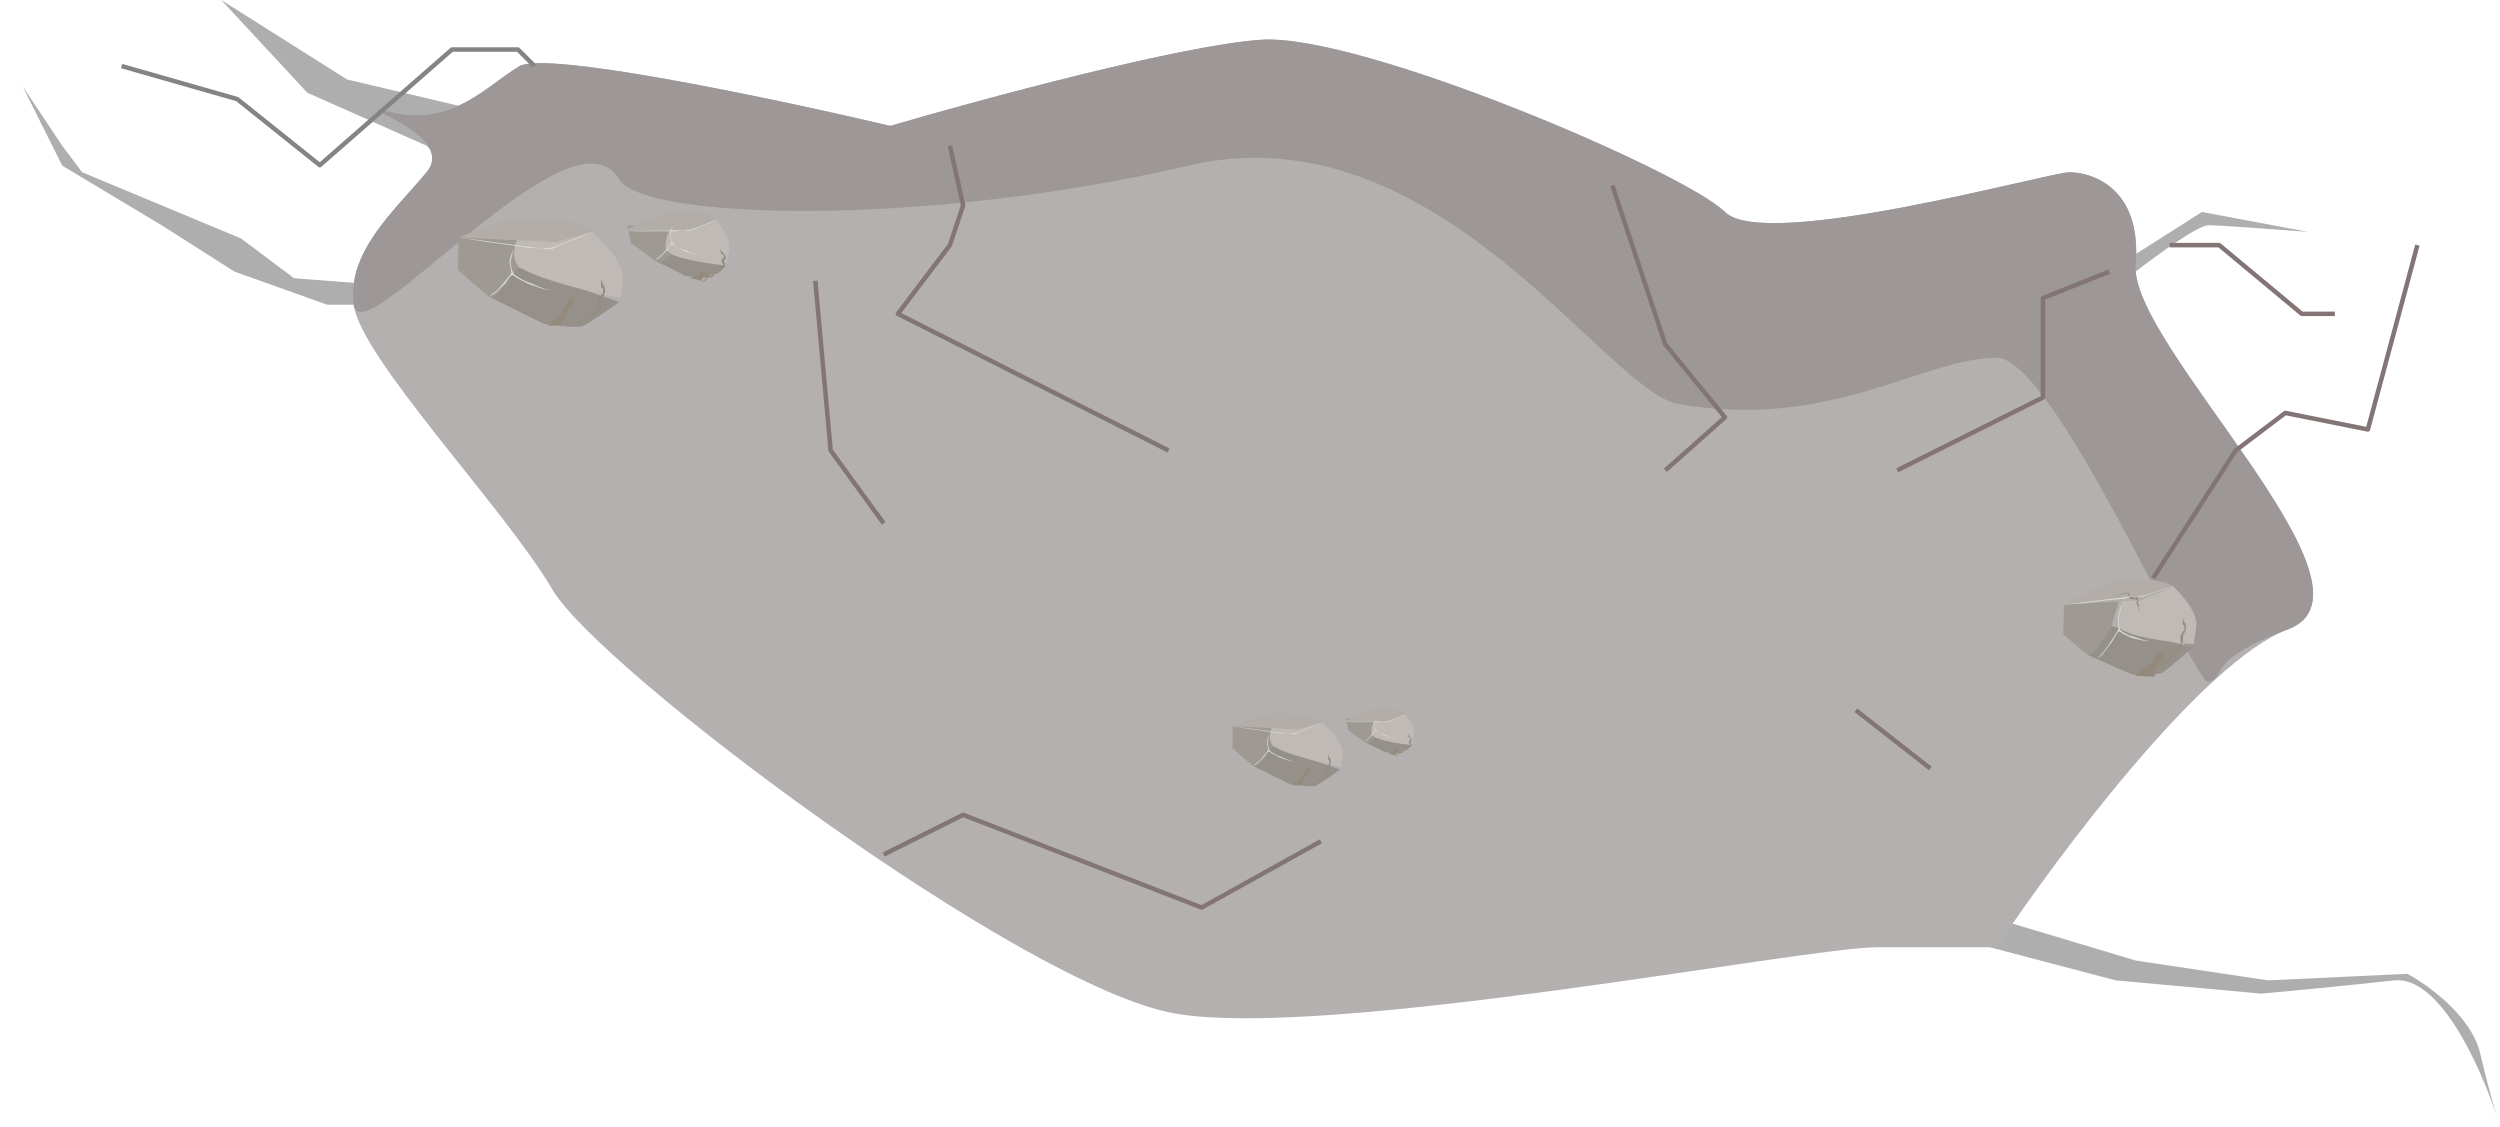
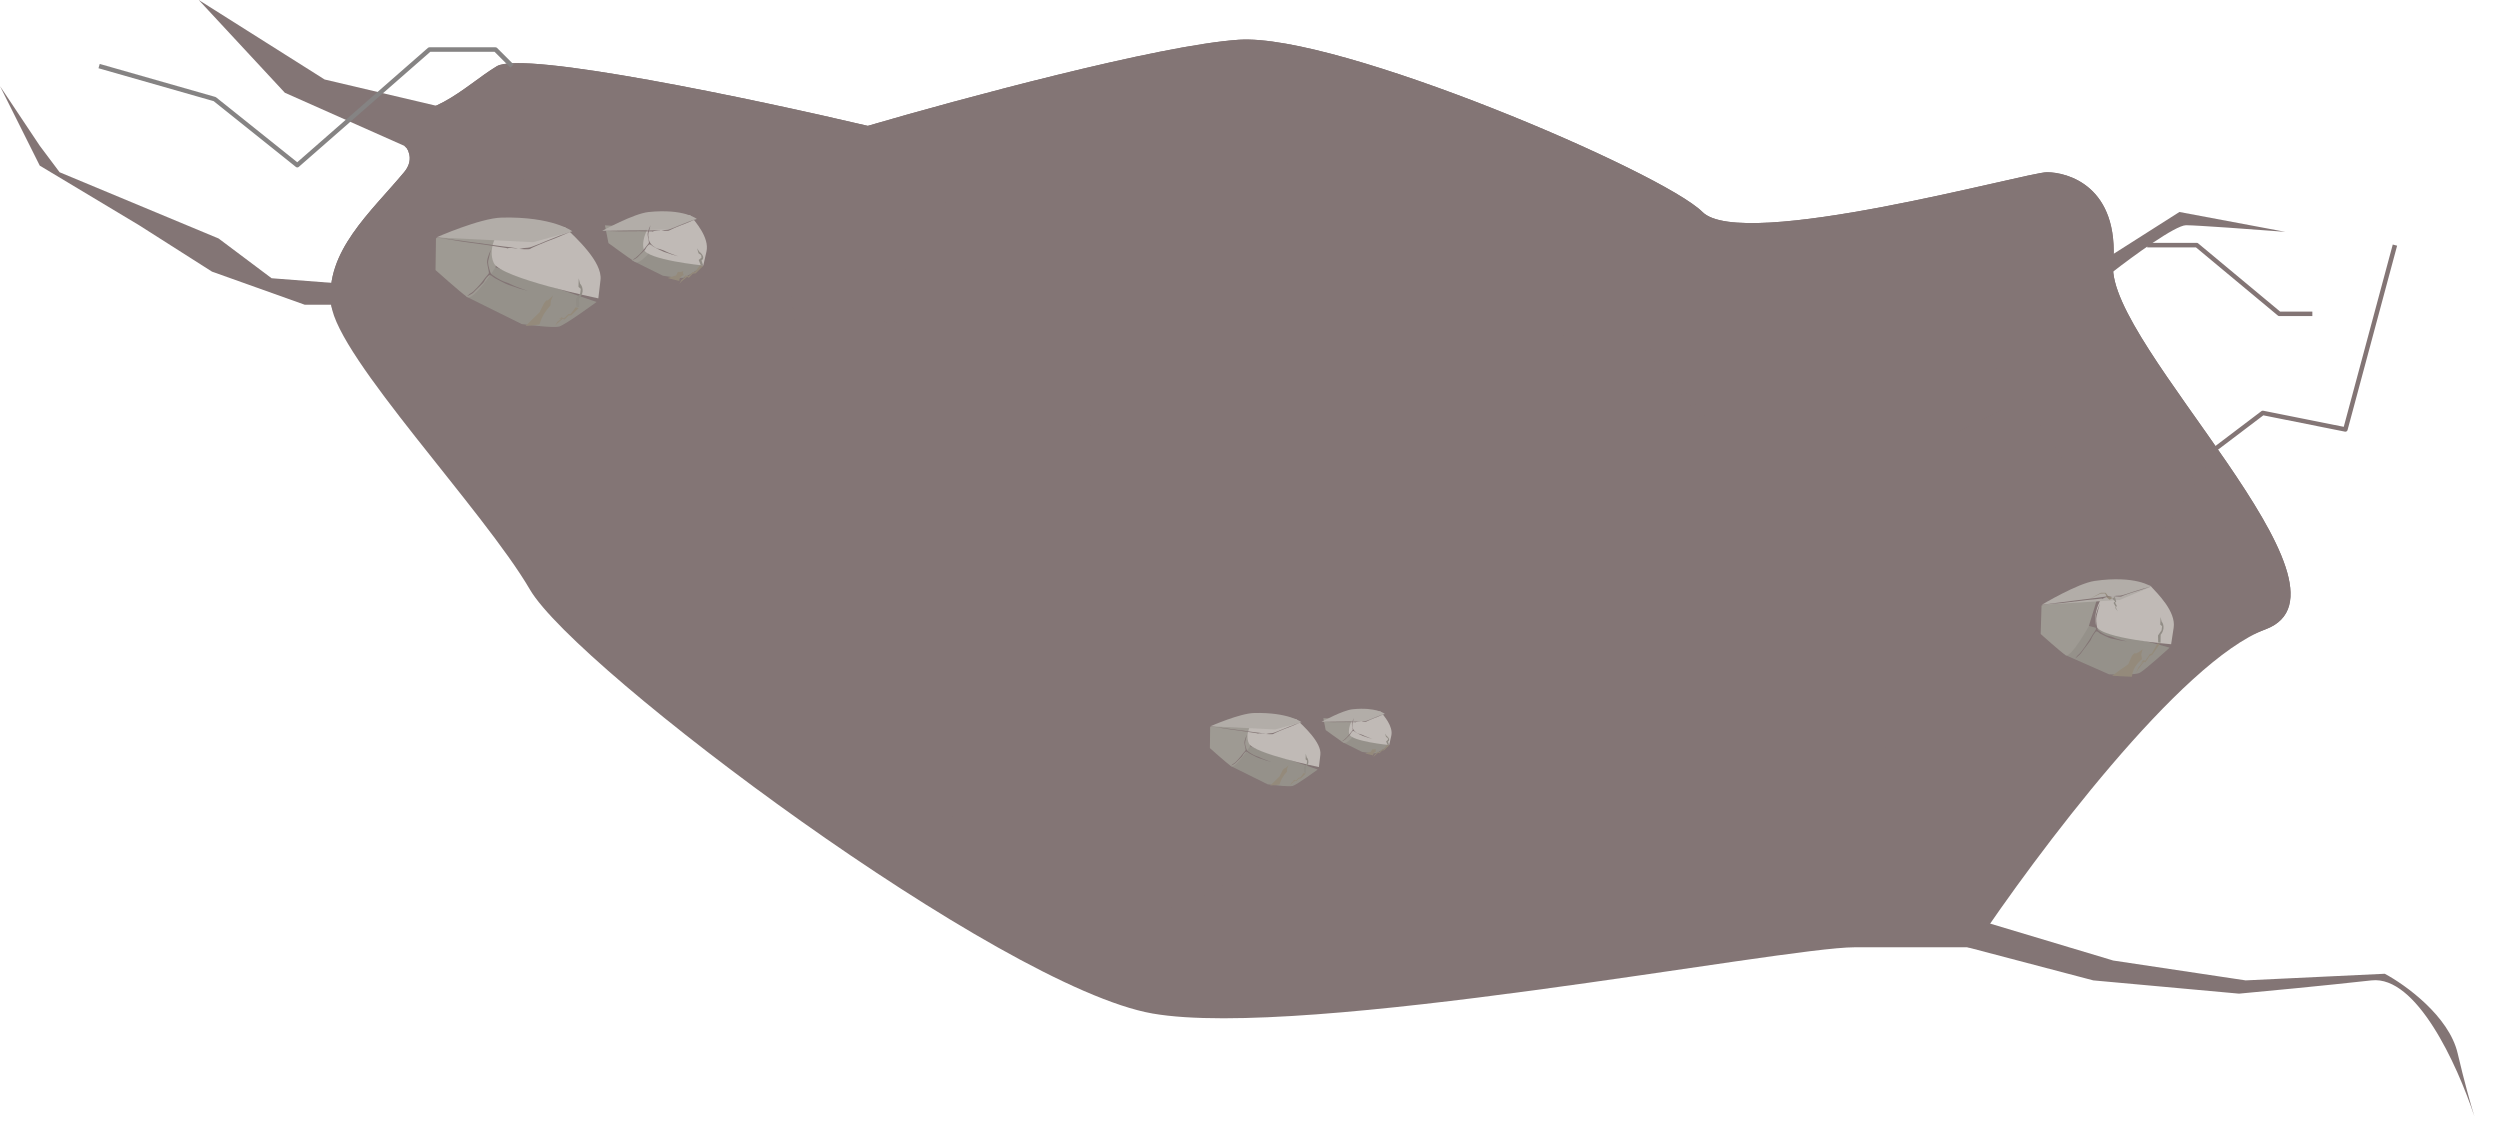
<svg xmlns="http://www.w3.org/2000/svg" width="111" height="50" viewBox="0 0 111 50" fill="none">
  <g style="mix-blend-mode:multiply" opacity="0.7">
-     <path d="M13.057 12.354L16.881 12.648L16.587 13.53H14.528L10.41 12.06L7.175 10.001L2.763 7.354L0.999 3.824L2.763 6.471L3.646 7.648L10.704 10.589L13.057 12.354Z" fill="#8C8C8D" />
-     <path d="M13.646 4.118L18.94 6.471L19.528 7.059L20.411 4.706L15.411 3.529L9.822 0L13.646 4.118Z" fill="#8C8C8D" />
-     <path d="M98.059 10C97.588 10 95.706 11.372 94.823 12.059L94.529 11.47L97.765 9.412L102.471 10.294C101.196 10.196 98.529 10 98.059 10Z" fill="#8C8C8D" />
-     <path d="M111 50C110.958 49.861 110.911 49.715 110.86 49.561C110.683 48.982 110.406 48.001 110.118 46.765C109.733 45.118 107.8 43.726 106.882 43.236L100.706 43.529L94.823 42.647L88.941 40.883L88.353 42.059L93.941 43.529L100.412 44.118C101.49 44.02 104.176 43.765 106.294 43.529C108.282 43.309 110.079 47.216 110.86 49.561C110.919 49.754 110.967 49.902 111 50Z" fill="#8C8C8D" />
-     <path d="M101.588 27.942C97.823 29.353 91.392 37.942 88.647 42.059H83.352C80.117 42.059 58.94 46.177 52.175 45.001C45.411 43.824 26.587 29.706 24.528 26.177C22.469 22.648 15.999 15.883 15.704 13.53C15.41 11.177 17.469 9.412 18.94 7.647C20.41 5.883 14.822 4.412 17.469 5C20.116 5.589 21.587 3.824 23.058 2.941C24.234 2.236 34.528 4.412 39.528 5.589C43.548 4.412 52.47 2 55.999 1.765C60.411 1.471 74.823 7.647 76.588 9.412C78.352 11.177 91 7.647 91.882 7.647C92.764 7.647 95.117 8.235 94.823 11.765C94.529 15.294 106.294 26.177 101.588 27.942Z" fill="#948F8F" />
-     <path d="M101.588 27.942C97.823 29.353 98.941 30.001 98.058 30.295C97.372 30.295 91.235 15.883 88.647 15.883C85.411 15.883 81.293 19.118 74.529 17.942C71.263 17.374 63.798 4.782 52.764 7.353C40.944 10.108 28.534 9.767 27.469 7.942C25.41 4.412 15.998 15.883 15.704 13.53C15.41 11.177 17.469 9.412 18.94 7.647C20.41 5.883 14.822 4.412 17.469 5C20.116 5.589 21.587 3.824 23.058 2.941C24.234 2.236 34.528 4.412 39.528 5.589C43.548 4.412 52.47 2 55.999 1.765C60.411 1.471 74.823 7.647 76.588 9.412C78.352 11.177 91 7.647 91.882 7.647C92.764 7.647 95.117 8.235 94.823 11.765C94.529 15.294 106.294 26.177 101.588 27.942Z" fill="#746B6B" />
-     <path d="M92.68 29.076L94.644 29.94L94.665 29.941C94.755 29.944 95.103 29.954 95.424 29.945C95.663 29.939 95.885 29.922 95.976 29.885C96.205 29.788 97.33 28.755 97.33 28.755L93.523 27.733L92.68 29.076Z" fill="#686359" />
-     <path d="M93.741 27.805C93.741 27.805 92.938 29.24 92.711 29.089C92.483 28.937 91.604 28.15 91.604 28.15L91.642 26.881L94.228 26.206L93.741 27.805Z" fill="#756F65" />
-     <path d="M96.482 26.015C96.779 26.339 97.623 27.148 97.508 27.875L97.397 28.603C97.397 28.603 94.268 28.354 94.074 27.799C93.881 27.244 94.322 26.428 94.492 26.314C94.649 26.209 95.917 25.826 96.339 26.011C96.367 26.023 96.46 25.992 96.482 26.015Z" fill="#A59D97" />
-     <path d="M96.519 26.047C96.519 26.047 95.826 25.534 94.006 25.792C93.242 25.9 91.657 26.85 91.657 26.85L95.106 26.641L96.519 26.047Z" fill="#918A83" />
-     <path d="M96.927 28.533L96.931 28.184C96.966 28.145 96.995 28.099 97.017 28.049C97.039 27.999 97.053 27.947 97.059 27.895C97.064 27.835 97.058 27.777 97.044 27.726C97.029 27.675 97.005 27.631 96.974 27.598L96.927 27.394L96.914 27.733L96.996 27.802L96.972 27.984L96.814 28.215L96.822 28.532L96.927 28.533Z" fill="#635C52" />
-     <path d="M96.91 28.571L96.559 29.076L96.447 29.125L96.257 29.408L96.194 29.38L95.945 29.702L95.835 29.874L95.942 29.632L96.153 29.37L96.082 29.415L96.007 29.484L96.151 29.311L96.247 29.336L96.453 29.038L96.534 29.018L96.793 28.57L96.91 28.571Z" fill="#675943" />
-     <path d="M95.655 30.047C95.673 29.894 95.721 29.747 95.796 29.613C95.882 29.484 95.985 29.366 96.104 29.263L96.069 29.051L96.137 28.821C96.137 28.821 95.841 29.056 95.812 29.006C95.782 28.955 95.657 29.113 95.657 29.113L95.491 29.492L95.145 29.734L94.778 29.999C94.879 30.008 95.283 30.038 95.655 30.047Z" fill="#675943" />
-     <path d="M94.9 26.501L94.96 26.721L94.906 26.758L94.984 26.894L94.946 26.982L95.03 27.151L94.915 26.991L94.941 26.949L94.84 26.771L94.909 26.699L94.781 26.58L94.9 26.501Z" fill="#635C52" />
-     <path d="M94.796 26.546L94.591 26.456L94.489 26.32L94.28 26.319L93.772 26.597L94.271 26.353L94.468 26.349L94.548 26.534L94.667 26.629L94.796 26.546Z" fill="#675943" />
-     <path d="M94.234 26.8C94.234 26.8 94.038 27.244 94.035 27.447C94.031 27.651 94.083 27.923 94.042 27.975C94 28.027 93.793 28.363 93.758 28.428C93.722 28.494 93.393 28.982 93.302 29.049C93.211 29.116 93.157 29.232 93.099 29.26C93.099 29.26 93.331 29.105 93.412 28.979C93.494 28.852 93.818 28.462 93.841 28.389C93.864 28.316 94.022 28.041 94.082 28.032C94.143 28.024 94.209 28.118 94.26 28.141C94.311 28.164 94.65 28.34 94.757 28.355C94.864 28.369 95.129 28.437 95.129 28.437L95.447 28.479C95.447 28.479 95.007 28.374 94.908 28.331C94.804 28.281 94.694 28.245 94.58 28.225C94.48 28.207 94.179 28.027 94.138 27.959C94.097 27.892 94.073 27.595 94.073 27.595C94.063 27.508 94.07 27.417 94.091 27.329C94.129 27.202 94.234 26.8 94.234 26.8Z" fill="#C9C7C3" />
-     <path d="M96.525 26.033C96.525 26.033 96.239 26.114 96.186 26.126C96.132 26.138 95.748 26.267 95.712 26.273C95.676 26.28 95.191 26.459 95.112 26.447C95.016 26.445 94.922 26.453 94.829 26.47C94.829 26.47 95.166 26.509 95.193 26.483C95.22 26.456 95.669 26.31 95.679 26.306C95.69 26.302 95.972 26.218 96.008 26.206C96.044 26.195 96.525 26.033 96.525 26.033Z" fill="#C9C7C3" />
-     <path d="M94.347 26.605C94.347 26.605 94.38 26.564 94.29 26.579C94.2 26.594 93.668 26.64 93.668 26.64C93.668 26.64 92.63 26.766 92.599 26.769L91.656 26.85L93.054 26.671L94.225 26.527C94.388 26.497 94.552 26.476 94.715 26.465C94.751 26.474 94.79 26.476 94.829 26.47C94.829 26.47 94.417 26.493 94.347 26.605Z" fill="#C9C7C3" />
-     <path d="M21.697 13.167L24.165 14.389L24.192 14.392C24.303 14.407 24.738 14.464 25.137 14.495C25.435 14.519 25.711 14.528 25.824 14.499C26.107 14.42 27.485 13.408 27.485 13.408L22.72 11.773L21.697 13.167Z" fill="#686359" />
-     <path d="M22.991 11.88C22.991 11.88 22.022 13.384 21.735 13.185C21.449 12.986 20.336 11.991 20.336 11.991L20.355 10.575L23.563 10.153L22.991 11.88Z" fill="#756F65" />
-     <path d="M26.096 10.097C26.532 10.526 27.76 11.62 27.66 12.433L27.564 13.248C27.564 13.248 23.233 12.353 22.922 11.678C22.611 11.003 23.154 10.151 23.379 10.054C23.587 9.964 25.304 9.77 25.9 10.065C25.943 10.086 26.066 10.067 26.096 10.097Z" fill="#A59D97" />
-     <path d="M26.414 10.27C26.414 10.27 25.54 9.607 23.277 9.661C22.323 9.681 20.371 10.541 20.371 10.541L24.667 10.753L26.414 10.27Z" fill="#918A83" />
-     <path d="M26.716 13.636L26.714 13.246C26.756 13.206 26.791 13.159 26.818 13.106C26.844 13.053 26.861 12.995 26.867 12.938C26.871 12.871 26.864 12.806 26.844 12.747C26.825 12.688 26.794 12.636 26.754 12.594L26.692 12.359L26.683 12.738L26.787 12.826L26.761 13.026L26.569 13.265L26.587 13.62L26.716 13.636Z" fill="#635C52" />
-     <path d="M26.697 13.674L26.367 13.999L26.244 14.01L26.067 14.194L25.987 14.154L25.748 14.355L25.647 14.467L25.732 14.297L25.937 14.136L25.861 14.154L25.784 14.192L25.925 14.086L26.043 14.132L26.236 13.941L26.327 13.945L26.557 13.643L26.697 13.674Z" fill="#675943" />
-     <path d="M24.952 14.408C24.997 14.252 25.062 14.098 25.145 13.954C25.234 13.81 25.334 13.677 25.442 13.557L25.461 13.35L25.557 13.11C25.557 13.11 25.296 13.384 25.285 13.338C25.274 13.291 25.151 13.466 25.151 13.466L24.952 13.869L24.652 14.158L24.332 14.472C24.402 14.469 24.687 14.446 24.952 14.408Z" fill="#675943" />
-     <path d="M22.795 11.085C22.795 11.085 22.608 11.463 22.626 11.654C22.644 11.845 22.737 12.112 22.693 12.152C22.649 12.191 22.436 12.466 22.4 12.519C22.364 12.573 22.02 12.964 21.918 13.009C21.815 13.055 21.764 13.152 21.697 13.167C21.697 13.167 21.959 13.068 22.043 12.967C22.127 12.865 22.476 12.564 22.496 12.5C22.515 12.436 22.676 12.21 22.748 12.214C22.82 12.219 22.91 12.322 22.975 12.354C23.039 12.386 23.468 12.622 23.599 12.658C23.729 12.694 24.057 12.813 24.057 12.813L24.445 12.918C24.445 12.918 23.902 12.728 23.778 12.667C23.647 12.598 23.51 12.542 23.37 12.498C23.247 12.462 22.864 12.228 22.807 12.157C22.75 12.086 22.688 11.801 22.688 11.801C22.667 11.716 22.665 11.632 22.682 11.553C22.711 11.445 22.795 11.085 22.795 11.085Z" fill="#C9C7C3" />
-     <path d="M26.421 10.256C26.421 10.256 26.019 10.407 25.947 10.425C25.875 10.443 25.331 10.674 25.282 10.685C25.233 10.697 24.544 11.012 24.441 10.998C24.313 11.001 24.184 11.02 24.056 11.054C24.056 11.054 24.501 11.092 24.542 11.048C24.584 11.005 25.216 10.745 25.231 10.74C25.246 10.734 25.642 10.583 25.692 10.562C25.743 10.541 26.421 10.256 26.421 10.256Z" fill="#C9C7C3" />
-     <path d="M23.51 11.039C23.51 11.039 23.541 11.014 23.438 11.004C23.334 10.993 22.714 10.893 22.714 10.893C22.714 10.893 21.51 10.726 21.472 10.72L20.371 10.541L21.991 10.757L23.352 10.943C23.541 10.961 23.73 10.986 23.92 11.02C23.965 11.036 24.011 11.048 24.056 11.053C24.056 11.053 23.574 10.965 23.51 11.039Z" fill="#C9C7C3" />
-     <path d="M29.057 11.561L30.428 12.241L30.442 12.243C30.503 12.253 30.741 12.291 30.959 12.316C31.085 12.336 31.211 12.342 31.333 12.333C31.486 12.3 32.214 11.813 32.214 11.813L29.584 10.872L29.057 11.561Z" fill="#686359" />
-     <path d="M29.968 11.046C29.968 11.046 29.431 11.772 29.193 11.628C28.955 11.484 28.013 10.793 28.013 10.793L27.858 10.004L30.186 10.151L29.968 11.046Z" fill="#756F65" />
-     <path d="M31.649 9.564C31.87 9.844 32.505 10.546 32.365 11.168L32.226 11.789C32.226 11.789 29.698 11.538 29.576 11.06C29.454 10.583 29.864 9.89 30.01 9.794C30.155 9.698 31.198 9.398 31.529 9.562C31.556 9.573 31.632 9.547 31.649 9.564Z" fill="#A59D97" />
-     <path d="M31.938 9.721C31.938 9.721 31.367 9.253 29.795 9.414C29.134 9.482 27.736 10.251 27.736 10.251L30.704 10.188L31.938 9.721Z" fill="#918A83" />
-     <path d="M32.222 11.796L32.143 11.562C32.173 11.546 32.195 11.525 32.208 11.498C32.222 11.472 32.225 11.441 32.219 11.408C32.211 11.368 32.192 11.327 32.163 11.288C32.134 11.248 32.096 11.21 32.051 11.177L31.948 11.024L32.015 11.249L32.128 11.323L32.145 11.439L32.019 11.543L32.105 11.758L32.222 11.796Z" fill="#635C52" />
-     <path d="M32.214 11.813L31.885 12.138L31.761 12.149L31.584 12.333L31.504 12.293L31.265 12.493L31.165 12.606L31.249 12.436L31.455 12.274L31.379 12.292L31.302 12.33L31.443 12.225L31.561 12.27L31.755 12.079L31.846 12.083L32.075 11.782L32.214 11.813Z" fill="#675943" />
-     <path d="M31.162 12.476C31.159 12.416 31.174 12.362 31.207 12.317C31.247 12.275 31.298 12.24 31.36 12.213L31.321 12.122L31.341 12.036C31.341 12.036 31.187 12.094 31.165 12.07C31.144 12.046 31.083 12.094 31.083 12.094L31.017 12.227L30.832 12.283L30.638 12.344C30.698 12.359 30.941 12.424 31.162 12.476Z" fill="#675943" />
-     <path d="M29.88 10C29.88 10 29.74 10.282 29.753 10.425C29.767 10.568 29.833 10.766 29.804 10.799C29.775 10.832 29.613 11.034 29.583 11.077C29.478 11.21 29.357 11.333 29.222 11.443C29.145 11.477 29.107 11.55 29.056 11.561C29.155 11.526 29.243 11.475 29.317 11.412C29.38 11.335 29.64 11.11 29.655 11.062C29.67 11.014 29.79 10.845 29.844 10.848C29.898 10.852 29.966 10.929 30.014 10.953C30.165 11.038 30.321 11.115 30.48 11.184C30.577 11.21 30.824 11.3 30.824 11.3L31.116 11.38C31.116 11.38 30.706 11.239 30.615 11.19C30.516 11.137 30.412 11.094 30.306 11.062C30.238 11.051 30.171 11.029 30.108 10.996C30.045 10.964 29.988 10.922 29.94 10.873C29.893 10.825 29.855 10.77 29.83 10.712C29.805 10.655 29.793 10.596 29.795 10.539C29.779 10.476 29.778 10.413 29.79 10.354C29.822 10.27 29.88 10 29.88 10Z" fill="#C9C7C3" />
-     <path d="M31.944 9.709C31.944 9.709 31.677 9.807 31.628 9.822C31.579 9.837 31.218 9.988 31.184 9.996C31.149 10.004 30.693 10.213 30.624 10.203C30.538 10.206 30.452 10.218 30.367 10.241C30.367 10.241 30.666 10.262 30.696 10.239C30.726 10.216 31.145 10.037 31.155 10.034C31.166 10.03 31.426 9.928 31.463 9.915L31.944 9.709Z" fill="#C9C7C3" />
-     <path d="M29.965 10.298C29.965 10.298 29.991 10.27 29.917 10.274C29.842 10.278 29.401 10.266 29.401 10.266C29.401 10.266 28.541 10.271 28.52 10.272L27.736 10.251L28.894 10.237L29.867 10.231C30.002 10.222 30.137 10.22 30.272 10.226C30.303 10.236 30.335 10.241 30.367 10.241C30.367 10.241 30.021 10.22 29.965 10.298Z" fill="#C9C7C3" />
-     <path d="M55.629 34.004L57.282 34.823L57.3 34.825C57.374 34.835 57.665 34.873 57.933 34.894C58.132 34.91 58.317 34.916 58.392 34.896C58.582 34.844 59.505 34.166 59.505 34.166L56.314 33.071L55.629 34.004Z" fill="#686359" />
-     <path d="M56.495 33.142C56.495 33.142 55.846 34.149 55.654 34.016C55.462 33.882 54.717 33.216 54.717 33.216L54.73 32.268L56.878 31.985L56.495 33.142Z" fill="#756F65" />
-     <path d="M58.575 31.948C58.866 32.235 59.689 32.968 59.622 33.512L59.558 34.058C59.558 34.058 56.658 33.459 56.45 33.007C56.241 32.554 56.605 31.984 56.755 31.919C56.895 31.859 58.045 31.729 58.444 31.927C58.472 31.941 58.554 31.928 58.575 31.948Z" fill="#A59D97" />
-     <path d="M58.787 32.065C58.787 32.065 58.202 31.62 56.687 31.656C56.048 31.67 54.741 32.246 54.741 32.246L57.618 32.388L58.787 32.065Z" fill="#918A83" />
-     <path d="M58.989 34.318L58.988 34.057C59.016 34.031 59.04 33.998 59.057 33.963C59.075 33.928 59.086 33.889 59.09 33.851C59.093 33.806 59.088 33.763 59.075 33.723C59.062 33.684 59.042 33.649 59.015 33.621L58.973 33.463L58.968 33.717L59.037 33.776L59.02 33.91L58.891 34.07L58.903 34.307L58.989 34.318Z" fill="#635C52" />
-     <path d="M58.977 34.344L58.756 34.562L58.674 34.569L58.555 34.692L58.502 34.665L58.342 34.8L58.274 34.875L58.331 34.761L58.468 34.653L58.418 34.665L58.366 34.69L58.46 34.62L58.539 34.65L58.669 34.522L58.729 34.525L58.884 34.323L58.977 34.344Z" fill="#675943" />
-     <path d="M57.809 34.835C57.839 34.73 57.883 34.627 57.938 34.531C57.997 34.435 58.064 34.346 58.137 34.265L58.149 34.126L58.214 33.966C58.214 33.966 58.039 34.149 58.032 34.118C58.024 34.087 57.942 34.205 57.942 34.205L57.808 34.474L57.607 34.668L57.394 34.878C57.44 34.876 57.631 34.861 57.809 34.835Z" fill="#675943" />
-     <path d="M56.364 32.61C56.364 32.61 56.239 32.863 56.251 32.991C56.263 33.119 56.325 33.297 56.296 33.324C56.266 33.351 56.124 33.535 56.1 33.571C56.076 33.606 55.845 33.869 55.777 33.899C55.708 33.929 55.674 33.994 55.629 34.004C55.629 34.004 55.805 33.938 55.861 33.87C55.917 33.802 56.151 33.601 56.164 33.558C56.177 33.515 56.285 33.363 56.333 33.366C56.381 33.369 56.441 33.438 56.485 33.459C56.528 33.481 56.815 33.639 56.902 33.663C56.99 33.687 57.209 33.767 57.209 33.767L57.469 33.838C57.469 33.838 57.105 33.71 57.023 33.669C56.935 33.623 56.843 33.586 56.749 33.556C56.667 33.532 56.41 33.376 56.372 33.328C56.334 33.28 56.293 33.089 56.293 33.089C56.279 33.033 56.277 32.976 56.288 32.923C56.308 32.851 56.364 32.61 56.364 32.61Z" fill="#C9C7C3" />
-     <path d="M58.792 32.055C58.792 32.055 58.523 32.156 58.475 32.168C58.427 32.18 58.062 32.335 58.03 32.343C57.997 32.35 57.536 32.561 57.466 32.552C57.381 32.554 57.294 32.566 57.209 32.589C57.209 32.589 57.507 32.615 57.534 32.586C57.562 32.556 57.986 32.383 57.995 32.379C58.005 32.375 58.271 32.274 58.304 32.26C58.338 32.246 58.792 32.055 58.792 32.055Z" fill="#C9C7C3" />
-     <path d="M56.843 32.58C56.843 32.58 56.864 32.563 56.794 32.556C56.725 32.548 56.31 32.481 56.31 32.481C56.31 32.481 55.504 32.37 55.479 32.366L54.741 32.246L55.826 32.391L56.737 32.515C56.864 32.527 56.99 32.544 57.118 32.566C57.148 32.578 57.178 32.585 57.209 32.589C57.209 32.589 56.886 32.53 56.843 32.58Z" fill="#C9C7C3" />
-     <path d="M60.557 32.928L61.475 33.383L61.485 33.385C61.526 33.391 61.685 33.417 61.831 33.434C61.916 33.447 62 33.451 62.082 33.445C62.184 33.423 62.672 33.097 62.672 33.097L60.91 32.467L60.557 32.928Z" fill="#686359" />
-     <path d="M61.167 32.584C61.167 32.584 60.808 33.07 60.648 32.973C60.489 32.877 59.858 32.414 59.858 32.414L59.755 31.886L61.314 31.985L61.167 32.584Z" fill="#756F65" />
-     <path d="M62.293 31.591C62.441 31.779 62.866 32.249 62.773 32.665L62.679 33.081C62.679 33.081 60.987 32.913 60.905 32.593C60.823 32.273 61.098 31.81 61.195 31.745C61.293 31.681 61.991 31.48 62.213 31.59C62.231 31.597 62.282 31.58 62.293 31.591Z" fill="#A59D97" />
-     <path d="M62.486 31.696C62.486 31.696 62.104 31.383 61.051 31.491C60.609 31.536 59.673 32.051 59.673 32.051L61.66 32.009L62.486 31.696Z" fill="#918A83" />
-     <path d="M62.677 33.086L62.624 32.929C62.644 32.919 62.659 32.904 62.668 32.887C62.676 32.869 62.679 32.848 62.675 32.826C62.669 32.8 62.656 32.772 62.637 32.746C62.618 32.719 62.592 32.694 62.562 32.672L62.493 32.569L62.538 32.72L62.614 32.77L62.626 32.847L62.541 32.917L62.599 33.061L62.677 33.086Z" fill="#635C52" />
-     <path d="M62.672 33.097L62.451 33.315L62.368 33.322L62.25 33.445L62.196 33.418L62.036 33.552L61.969 33.628L62.026 33.514L62.163 33.406L62.112 33.418L62.06 33.443L62.155 33.373L62.234 33.403L62.364 33.275L62.425 33.278L62.579 33.076L62.672 33.097Z" fill="#675943" />
-     <path d="M61.967 33.541C61.965 33.501 61.975 33.464 61.997 33.434C62.024 33.406 62.058 33.383 62.099 33.365L62.073 33.304L62.087 33.246C62.087 33.246 61.983 33.285 61.969 33.269C61.955 33.253 61.914 33.285 61.914 33.285L61.87 33.374L61.746 33.412L61.616 33.453C61.657 33.462 61.819 33.506 61.967 33.541Z" fill="#675943" />
-     <path d="M61.108 31.883C61.108 31.883 61.015 32.072 61.024 32.168C61.033 32.264 61.077 32.396 61.058 32.419C61.038 32.441 60.93 32.576 60.91 32.604C60.84 32.694 60.759 32.776 60.668 32.849C60.617 32.873 60.591 32.921 60.557 32.929C60.623 32.905 60.682 32.871 60.731 32.829C60.774 32.777 60.948 32.626 60.958 32.594C60.968 32.562 61.048 32.449 61.085 32.451C61.121 32.454 61.166 32.505 61.198 32.521C61.299 32.578 61.404 32.63 61.511 32.676C61.576 32.694 61.741 32.754 61.741 32.754L61.936 32.807C61.936 32.807 61.662 32.713 61.601 32.68C61.535 32.645 61.465 32.616 61.394 32.594C61.349 32.587 61.303 32.572 61.261 32.55C61.219 32.529 61.181 32.501 61.149 32.468C61.117 32.435 61.092 32.399 61.075 32.36C61.059 32.322 61.051 32.282 61.052 32.244C61.041 32.202 61.04 32.16 61.048 32.12C61.07 32.064 61.108 31.883 61.108 31.883Z" fill="#C9C7C3" />
-     <path d="M62.49 31.688C62.49 31.688 62.312 31.753 62.279 31.763C62.246 31.773 62.005 31.875 61.981 31.88C61.958 31.886 61.653 32.026 61.606 32.019C61.549 32.021 61.492 32.029 61.435 32.044C61.435 32.044 61.635 32.058 61.655 32.043C61.675 32.027 61.955 31.908 61.962 31.905C61.969 31.903 62.144 31.835 62.168 31.826L62.49 31.688Z" fill="#C9C7C3" />
-     <path d="M61.166 32.083C61.166 32.083 61.183 32.064 61.133 32.067C61.083 32.069 60.788 32.061 60.788 32.061C60.788 32.061 60.212 32.065 60.197 32.065L59.673 32.051L60.448 32.042L61.1 32.038C61.19 32.032 61.281 32.031 61.371 32.035C61.392 32.041 61.413 32.044 61.435 32.044C61.435 32.044 61.203 32.031 61.166 32.083Z" fill="#C9C7C3" />
-     <path d="M85.706 34.119L82.4 31.534M58.646 37.354L53.352 40.295L42.764 36.178L39.234 37.942M51.882 20.001L39.866 13.934L42.175 10.883L42.764 9.118L42.175 6.471M36.199 12.467L36.881 20.001L39.234 23.236M73.941 20.883L76.588 18.53L73.941 15.295L71.588 8.236M84.235 20.883L90.706 17.648V13.236L93.647 12.059M96.333 10.883H98.533L102.2 13.934H103.667M95.6 25.667L99.266 20.001L101.467 18.334L105.133 19.067L107.333 10.883" stroke="#4E3A3A" stroke-width="0.2" stroke-linejoin="round" />
-     <path d="M23.732 2.933L22.999 2.2H20.066L14.199 7.333L10.532 4.4L5.399 2.933" stroke="#514E4E" stroke-width="0.2" stroke-linejoin="round" />
+     <path d="M12.059 12.354L15.883 12.648L15.588 13.53H13.53L9.412 12.06L6.177 10.001L1.765 7.354L9.53674e-07 3.824L1.765 6.471L2.647 7.648L9.706 10.589L12.059 12.354Z" fill="#4E3A3A" />
+     <path d="M12.647 4.118L17.942 6.471L18.53 7.059L19.412 4.706L14.412 3.529L8.824 0L12.647 4.118Z" fill="#4E3A3A" />
+     <path d="M97.06 10C96.59 10 94.707 11.372 93.825 12.059L93.531 11.47L96.766 9.412L101.472 10.294C100.198 10.196 97.531 10 97.06 10Z" fill="#4E3A3A" />
+     <path d="M110.001 50C109.959 49.861 109.913 49.714 109.861 49.561C109.685 48.982 109.408 48 109.119 46.765C108.734 45.118 106.802 43.725 105.884 43.235L99.707 43.529L93.825 42.647L87.942 40.882L87.354 42.059L92.942 43.529L99.413 44.118C100.492 44.02 103.178 43.764 105.296 43.529C107.283 43.308 109.081 47.215 109.861 49.561C109.92 49.754 109.968 49.902 110.001 50Z" fill="#4E3A3A" />
+     <path d="M100.589 27.941C96.825 29.353 90.393 37.941 87.648 42.059H82.354C79.118 42.059 57.942 46.177 51.177 45.001C44.412 43.824 25.588 29.706 23.529 26.177C21.471 22.647 15 15.883 14.706 13.53C14.412 11.177 16.471 9.412 17.941 7.647C19.412 5.882 13.823 4.412 16.471 5C19.118 5.588 20.588 3.824 22.059 2.941C23.235 2.235 33.53 4.412 38.53 5.588C42.549 4.412 51.471 2 55.001 1.765C59.412 1.47 73.824 7.647 75.589 9.412C77.354 11.176 90.001 7.647 90.883 7.647C91.766 7.647 94.119 8.235 93.825 11.765C93.531 15.294 105.295 26.177 100.589 27.941Z" fill="#4E3A3A" />
+     <path d="M100.589 27.941C96.825 29.353 97.942 30 97.06 30.294C96.374 30.294 90.236 15.883 87.648 15.883C84.413 15.883 80.295 19.118 73.53 17.941C70.264 17.373 62.799 4.782 51.765 7.353C39.946 10.107 27.535 9.767 26.471 7.941C24.412 4.412 15 15.883 14.706 13.53C14.412 11.177 16.471 9.412 17.941 7.647C19.412 5.882 13.823 4.412 16.471 5C19.118 5.588 20.588 3.824 22.059 2.941C23.235 2.235 33.53 4.412 38.53 5.588C42.549 4.412 51.471 2 55.001 1.765C59.412 1.47 73.824 7.647 75.589 9.412C77.354 11.176 90.001 7.647 90.883 7.647C91.766 7.647 94.119 8.235 93.825 11.765C93.531 15.294 105.295 26.177 100.589 27.941Z" fill="#4E3A3A" />
+     <path d="M91.681 29.076L93.645 29.941L93.667 29.941C93.756 29.944 94.105 29.954 94.425 29.945C94.665 29.94 94.886 29.922 94.978 29.885C95.206 29.788 96.331 28.755 96.331 28.755L92.525 27.733L91.681 29.076Z" fill="#686359" />
+     <path d="M92.742 27.805C92.742 27.805 91.94 29.24 91.712 29.089C91.484 28.938 90.606 28.15 90.606 28.15L90.644 26.881L93.23 26.206L92.742 27.805Z" fill="#756F65" />
+     <path d="M95.483 26.015C95.78 26.339 96.625 27.148 96.51 27.875L96.398 28.604C96.398 28.604 93.269 28.355 93.076 27.799C92.882 27.244 93.324 26.428 93.493 26.315C93.651 26.209 94.919 25.827 95.341 26.012C95.368 26.024 95.462 25.992 95.483 26.015Z" fill="#A59D97" />
+     <path d="M95.52 26.047C95.52 26.047 94.827 25.534 93.007 25.792C92.244 25.9 90.658 26.85 90.658 26.85L94.107 26.641L95.52 26.047Z" fill="#918A83" />
+     <path d="M95.928 28.534L95.933 28.185C95.967 28.146 95.996 28.099 96.018 28.05C96.04 28 96.054 27.947 96.06 27.895C96.065 27.835 96.06 27.778 96.045 27.727C96.031 27.675 96.007 27.632 95.975 27.598L95.929 27.394L95.916 27.733L95.998 27.802L95.974 27.984L95.816 28.215L95.824 28.532L95.928 28.534Z" fill="#635C52" />
+     <path d="M95.911 28.571L95.56 29.076L95.448 29.125L95.258 29.408L95.195 29.38L94.946 29.702L94.837 29.874L94.943 29.633L95.154 29.371L95.083 29.415L95.008 29.484L95.152 29.311L95.248 29.337L95.455 29.038L95.535 29.018L95.794 28.57L95.911 28.571Z" fill="#675943" />
+     <path d="M94.656 30.047C94.674 29.894 94.722 29.747 94.797 29.614C94.883 29.484 94.987 29.366 95.106 29.263L95.071 29.051L95.138 28.822C95.138 28.822 94.843 29.056 94.813 29.006C94.784 28.955 94.659 29.114 94.659 29.114L94.492 29.492L94.146 29.734L93.779 30C93.88 30.008 94.285 30.038 94.656 30.047Z" fill="#675943" />
+     <path d="M93.901 26.501L93.961 26.721L93.908 26.758L93.986 26.895L93.947 26.982L94.032 27.151L93.917 26.991L93.942 26.949L93.841 26.771L93.911 26.699L93.782 26.58L93.901 26.501Z" fill="#635C52" />
+     <path d="M93.797 26.546L93.592 26.456L93.49 26.32L93.281 26.319L92.773 26.597L93.272 26.353L93.469 26.349L93.55 26.534L93.668 26.629L93.797 26.546Z" fill="#675943" />
+     <path d="M93.235 26.8C93.235 26.8 93.04 27.244 93.036 27.448C93.032 27.651 93.085 27.923 93.043 27.976C93.002 28.028 92.795 28.363 92.759 28.429C92.723 28.494 92.394 28.982 92.303 29.049C92.213 29.116 92.159 29.233 92.101 29.261C92.101 29.261 92.333 29.106 92.414 28.979C92.495 28.852 92.82 28.462 92.842 28.39C92.865 28.317 93.024 28.041 93.084 28.033C93.144 28.024 93.21 28.119 93.262 28.141C93.313 28.164 93.652 28.341 93.759 28.355C93.866 28.369 94.131 28.437 94.131 28.437L94.449 28.479C94.449 28.479 94.008 28.374 93.909 28.331C93.805 28.281 93.695 28.245 93.581 28.225C93.481 28.208 93.18 28.027 93.139 27.96C93.098 27.893 93.074 27.596 93.074 27.596C93.065 27.508 93.071 27.418 93.093 27.329C93.13 27.203 93.235 26.8 93.235 26.8Z" fill="#4E3A3A" />
+     <path d="M95.526 26.033C95.526 26.033 95.241 26.114 95.187 26.126C95.134 26.138 94.749 26.267 94.714 26.273C94.678 26.28 94.192 26.459 94.114 26.447C94.018 26.445 93.923 26.453 93.831 26.47C93.831 26.47 94.167 26.509 94.194 26.483C94.221 26.456 94.67 26.31 94.681 26.306C94.692 26.302 94.974 26.218 95.009 26.206C95.045 26.195 95.526 26.033 95.526 26.033Z" fill="#4E3A3A" />
+     <path d="M93.349 26.605C93.349 26.605 93.381 26.564 93.291 26.579C93.201 26.594 92.67 26.64 92.67 26.64C92.67 26.64 91.632 26.766 91.6 26.769L90.658 26.85L92.055 26.671L93.226 26.527C93.39 26.497 93.553 26.476 93.716 26.465C93.753 26.474 93.791 26.476 93.831 26.47C93.831 26.47 93.419 26.493 93.349 26.605Z" fill="#4E3A3A" />
+     <path d="M20.698 13.167L23.166 14.389L23.194 14.392C23.304 14.407 23.739 14.464 24.139 14.495C24.437 14.519 24.712 14.528 24.825 14.499C25.108 14.42 26.487 13.408 26.487 13.408L21.722 11.773L20.698 13.167Z" fill="#686359" />
+     <path d="M21.992 11.88C21.992 11.88 21.024 13.384 20.737 13.185C20.45 12.985 19.337 11.991 19.337 11.991L19.357 10.575L22.564 10.152L21.992 11.88Z" fill="#756F65" />
+     <path d="M25.097 10.097C25.533 10.526 26.762 11.62 26.662 12.433L26.566 13.248C26.566 13.248 22.235 12.353 21.924 11.678C21.613 11.003 22.156 10.151 22.38 10.054C22.588 9.964 24.306 9.77 24.902 10.065C24.944 10.086 25.067 10.067 25.097 10.097Z" fill="#A59D97" />
+     <path d="M25.415 10.271C25.415 10.271 24.541 9.607 22.278 9.661C21.324 9.681 19.373 10.541 19.373 10.541L23.668 10.754L25.415 10.271Z" fill="#918A83" />
+     <path d="M25.718 13.636L25.716 13.246C25.758 13.206 25.793 13.159 25.819 13.106C25.845 13.053 25.862 12.995 25.868 12.938C25.873 12.871 25.865 12.806 25.846 12.747C25.826 12.688 25.796 12.636 25.756 12.594L25.694 12.359L25.685 12.738L25.788 12.826L25.763 13.026L25.571 13.265L25.588 13.62L25.718 13.636Z" fill="#635C52" />
+     <path d="M25.698 13.674L25.368 13.999L25.245 14.01L25.068 14.194L24.988 14.154L24.749 14.355L24.649 14.467L24.733 14.297L24.939 14.136L24.863 14.154L24.785 14.192L24.926 14.086L25.044 14.132L25.238 13.941L25.328 13.945L25.559 13.643L25.698 13.674Z" fill="#675943" />
+     <path d="M23.954 14.408C23.999 14.252 24.064 14.098 24.146 13.954C24.235 13.811 24.335 13.677 24.444 13.557L24.462 13.35L24.559 13.11C24.559 13.11 24.297 13.384 24.286 13.338C24.275 13.292 24.153 13.466 24.153 13.466L23.953 13.869L23.653 14.158L23.334 14.473C23.403 14.469 23.689 14.446 23.954 14.408Z" fill="#675943" />
+     <path d="M21.796 11.085C21.796 11.085 21.609 11.462 21.627 11.653C21.645 11.844 21.738 12.111 21.694 12.151C21.65 12.191 21.437 12.466 21.401 12.519C21.366 12.573 21.021 12.964 20.919 13.009C20.817 13.054 20.765 13.152 20.698 13.167C20.698 13.167 20.961 13.068 21.045 12.966C21.129 12.865 21.478 12.564 21.497 12.5C21.517 12.436 21.678 12.21 21.75 12.214C21.821 12.219 21.912 12.322 21.976 12.353C22.04 12.385 22.47 12.622 22.6 12.658C22.73 12.694 23.058 12.813 23.058 12.813L23.447 12.918C23.447 12.918 22.903 12.728 22.779 12.667C22.648 12.598 22.512 12.542 22.372 12.498C22.248 12.461 21.865 12.228 21.808 12.157C21.751 12.086 21.689 11.8 21.689 11.8C21.669 11.716 21.666 11.632 21.683 11.553C21.712 11.445 21.796 11.085 21.796 11.085Z" fill="#4E3A3A" />
+     <path d="M25.422 10.256C25.422 10.256 25.02 10.407 24.948 10.425C24.876 10.443 24.332 10.674 24.283 10.686C24.234 10.698 23.546 11.012 23.442 10.998C23.314 11.001 23.185 11.02 23.058 11.054C23.058 11.054 23.502 11.092 23.544 11.049C23.585 11.005 24.218 10.745 24.233 10.74C24.247 10.734 24.643 10.583 24.694 10.562C24.744 10.542 25.422 10.256 25.422 10.256Z" fill="#4E3A3A" />
+     <path d="M22.511 11.04C22.511 11.04 22.543 11.015 22.439 11.004C22.335 10.993 21.715 10.893 21.715 10.893C21.715 10.893 20.511 10.726 20.474 10.72L19.373 10.541L20.993 10.757L22.354 10.943C22.542 10.961 22.732 10.986 22.922 11.02C22.967 11.037 23.012 11.048 23.058 11.054C23.058 11.054 22.575 10.965 22.511 11.04Z" fill="#4E3A3A" />
+     <path d="M28.058 11.561L29.429 12.24L29.444 12.243C29.504 12.252 29.742 12.291 29.961 12.316C30.087 12.336 30.213 12.342 30.335 12.333C30.487 12.3 31.216 11.812 31.216 11.812L28.585 10.872L28.058 11.561Z" fill="#686359" />
+     <path d="M28.969 11.046C28.969 11.046 28.432 11.772 28.194 11.628C27.957 11.484 27.015 10.793 27.015 10.793L26.86 10.004L29.188 10.151L28.969 11.046Z" fill="#756F65" />
+     <path d="M30.65 9.564C30.872 9.844 31.506 10.546 31.367 11.168L31.227 11.789C31.227 11.789 28.7 11.538 28.578 11.06C28.455 10.583 28.866 9.89 29.011 9.794C29.157 9.698 30.2 9.398 30.53 9.562C30.557 9.573 30.634 9.547 30.65 9.564Z" fill="#A59D97" />
+     <path d="M30.939 9.721C30.939 9.721 30.368 9.253 28.796 9.414C28.136 9.482 26.738 10.251 26.738 10.251L29.705 10.188L30.939 9.721Z" fill="#918A83" />
+     <path d="M31.224 11.796L31.145 11.562C31.174 11.546 31.197 11.525 31.21 11.498C31.223 11.472 31.227 11.441 31.221 11.408C31.212 11.368 31.193 11.327 31.164 11.288C31.135 11.248 31.097 11.21 31.052 11.177L30.95 11.024L31.017 11.249L31.13 11.323L31.147 11.439L31.021 11.543L31.107 11.758L31.224 11.796Z" fill="#635C52" />
+     <path d="M31.216 11.812L30.887 12.138L30.763 12.148L30.586 12.333L30.506 12.293L30.266 12.492L30.166 12.606L30.251 12.435L30.456 12.274L30.381 12.292L30.303 12.33L30.444 12.224L30.562 12.27L30.756 12.079L30.847 12.083L31.077 11.782L31.216 11.812Z" fill="#675943" />
+     <path d="M30.163 12.476C30.16 12.416 30.176 12.361 30.209 12.316C30.249 12.274 30.3 12.239 30.361 12.213L30.323 12.121L30.343 12.036C30.343 12.036 30.188 12.093 30.167 12.069C30.145 12.046 30.084 12.094 30.084 12.094L30.018 12.227L29.833 12.283L29.64 12.344C29.7 12.358 29.942 12.424 30.163 12.476Z" fill="#675943" />
+     <path d="M28.881 10C28.881 10 28.741 10.282 28.755 10.425C28.768 10.568 28.834 10.766 28.805 10.799C28.776 10.832 28.614 11.034 28.585 11.077C28.48 11.21 28.359 11.333 28.223 11.443C28.147 11.477 28.108 11.55 28.058 11.561C28.156 11.526 28.244 11.475 28.318 11.412C28.381 11.335 28.642 11.11 28.657 11.062C28.672 11.014 28.792 10.845 28.846 10.848C28.9 10.852 28.967 10.929 29.015 10.953C29.166 11.038 29.322 11.115 29.482 11.184C29.579 11.21 29.825 11.3 29.825 11.3L30.117 11.38C30.117 11.38 29.708 11.239 29.617 11.19C29.517 11.137 29.414 11.094 29.308 11.062C29.24 11.051 29.172 11.029 29.109 10.996C29.047 10.964 28.99 10.922 28.942 10.873C28.894 10.825 28.857 10.77 28.832 10.712C28.807 10.655 28.795 10.596 28.797 10.539C28.781 10.476 28.779 10.413 28.791 10.354C28.823 10.27 28.881 10 28.881 10Z" fill="#4E3A3A" />
+     <path d="M30.945 9.709C30.945 9.709 30.678 9.807 30.63 9.822C30.581 9.837 30.22 9.988 30.185 9.996C30.151 10.004 29.694 10.213 29.625 10.203C29.54 10.206 29.454 10.218 29.369 10.241C29.369 10.241 29.667 10.262 29.697 10.239C29.727 10.216 30.146 10.037 30.157 10.034C30.167 10.03 30.427 9.928 30.464 9.915L30.945 9.709Z" fill="#4E3A3A" />
+     <path d="M28.967 10.298C28.967 10.298 28.992 10.27 28.918 10.274C28.844 10.278 28.403 10.266 28.403 10.266C28.403 10.266 27.542 10.271 27.521 10.272L26.738 10.251L27.895 10.237L28.868 10.231C29.003 10.222 29.139 10.22 29.273 10.226C29.304 10.236 29.336 10.241 29.368 10.241C29.368 10.241 29.023 10.22 28.967 10.298Z" fill="#4E3A3A" />
+     <path d="M54.63 34.004L56.283 34.823L56.301 34.825C56.375 34.835 56.667 34.873 56.934 34.894C57.134 34.91 57.318 34.916 57.394 34.896C57.583 34.844 58.506 34.166 58.506 34.166L55.316 33.071L54.63 34.004Z" fill="#686359" />
+     <path d="M55.496 33.142C55.496 33.142 54.848 34.15 54.656 34.016C54.464 33.883 53.719 33.216 53.719 33.216L53.731 32.268L55.88 31.985L55.496 33.142Z" fill="#756F65" />
+     <path d="M57.576 31.948C57.868 32.236 58.691 32.968 58.624 33.513L58.559 34.058C58.559 34.058 55.659 33.459 55.451 33.007C55.243 32.555 55.606 31.984 55.757 31.919C55.896 31.859 57.046 31.729 57.445 31.927C57.474 31.941 57.556 31.928 57.576 31.948Z" fill="#A59D97" />
+     <path d="M57.789 32.065C57.789 32.065 57.204 31.621 55.688 31.657C55.05 31.67 53.743 32.246 53.743 32.246L56.619 32.389L57.789 32.065Z" fill="#918A83" />
+     <path d="M57.991 34.318L57.99 34.057C58.018 34.031 58.041 33.999 58.059 33.963C58.077 33.928 58.088 33.89 58.092 33.851C58.095 33.806 58.09 33.763 58.077 33.723C58.064 33.684 58.043 33.649 58.017 33.621L57.975 33.463L57.969 33.717L58.038 33.776L58.021 33.91L57.893 34.07L57.904 34.307L57.991 34.318Z" fill="#635C52" />
+     <path d="M57.978 34.344L57.758 34.562L57.675 34.569L57.556 34.692L57.503 34.666L57.343 34.8L57.276 34.875L57.333 34.761L57.47 34.653L57.419 34.665L57.367 34.691L57.462 34.62L57.541 34.651L57.67 34.523L57.731 34.525L57.885 34.324L57.978 34.344Z" fill="#675943" />
+     <path d="M56.81 34.835C56.84 34.73 56.884 34.627 56.939 34.531C56.999 34.435 57.066 34.346 57.138 34.265L57.151 34.126L57.215 33.966C57.215 33.966 57.04 34.149 57.033 34.118C57.026 34.087 56.943 34.205 56.943 34.205L56.81 34.474L56.609 34.668L56.395 34.878C56.441 34.876 56.633 34.861 56.81 34.835Z" fill="#675943" />
+     <path d="M55.366 32.611C55.366 32.611 55.24 32.863 55.252 32.991C55.265 33.119 55.327 33.298 55.297 33.325C55.268 33.351 55.125 33.535 55.101 33.571C55.077 33.607 54.847 33.869 54.778 33.899C54.71 33.929 54.675 33.995 54.63 34.005C54.63 34.005 54.806 33.938 54.862 33.87C54.919 33.802 55.152 33.601 55.165 33.558C55.178 33.515 55.286 33.364 55.334 33.367C55.382 33.37 55.443 33.439 55.486 33.46C55.529 33.481 55.817 33.64 55.904 33.664C55.991 33.688 56.211 33.767 56.211 33.767L56.471 33.838C56.471 33.838 56.107 33.711 56.024 33.67C55.936 33.624 55.845 33.586 55.751 33.557C55.669 33.532 55.412 33.376 55.374 33.328C55.335 33.281 55.294 33.09 55.294 33.09C55.28 33.033 55.279 32.977 55.29 32.924C55.309 32.851 55.366 32.611 55.366 32.611Z" fill="#4E3A3A" />
+     <path d="M57.794 32.055C57.794 32.055 57.525 32.156 57.476 32.168C57.428 32.18 57.064 32.335 57.031 32.343C56.998 32.351 56.537 32.562 56.468 32.552C56.382 32.554 56.296 32.567 56.21 32.59C56.21 32.59 56.508 32.615 56.536 32.586C56.564 32.557 56.987 32.383 56.997 32.379C57.007 32.376 57.272 32.274 57.306 32.26C57.34 32.247 57.794 32.055 57.794 32.055Z" fill="#4E3A3A" />
+     <path d="M55.844 32.58C55.844 32.58 55.865 32.563 55.796 32.556C55.727 32.549 55.311 32.482 55.311 32.482C55.311 32.482 54.505 32.37 54.48 32.366L53.743 32.246L54.828 32.391L55.739 32.515C55.865 32.527 55.992 32.544 56.119 32.567C56.149 32.578 56.18 32.586 56.21 32.589C56.21 32.589 55.887 32.53 55.844 32.58Z" fill="#4E3A3A" />
+     <path d="M59.559 32.929L60.477 33.384L60.487 33.385C60.527 33.392 60.687 33.418 60.833 33.434C60.917 33.448 61.001 33.452 61.083 33.446C61.185 33.423 61.673 33.097 61.673 33.097L59.912 32.468L59.559 32.929Z" fill="#686359" />
+     <path d="M60.169 32.584C60.169 32.584 59.809 33.07 59.65 32.973C59.491 32.877 58.86 32.414 58.86 32.414L58.756 31.886L60.315 31.985L60.169 32.584Z" fill="#756F65" />
+     <path d="M61.294 31.591C61.443 31.779 61.868 32.249 61.774 32.665L61.681 33.081C61.681 33.081 59.988 32.913 59.906 32.593C59.824 32.274 60.099 31.81 60.197 31.745C60.294 31.681 60.993 31.48 61.214 31.59C61.232 31.598 61.283 31.58 61.294 31.591Z" fill="#A59D97" />
+     <path d="M61.488 31.696C61.488 31.696 61.105 31.384 60.053 31.491C59.611 31.537 58.675 32.051 58.675 32.051L60.661 32.009L61.488 31.696Z" fill="#918A83" />
+     <path d="M61.678 33.086L61.625 32.929C61.645 32.919 61.66 32.904 61.669 32.887C61.678 32.869 61.681 32.848 61.676 32.826C61.671 32.8 61.658 32.772 61.639 32.746C61.619 32.719 61.594 32.694 61.564 32.672L61.495 32.569L61.54 32.72L61.615 32.77L61.627 32.847L61.543 32.917L61.6 33.061L61.678 33.086Z" fill="#635C52" />
+     <path d="M61.673 33.097L61.453 33.315L61.37 33.322L61.251 33.445L61.197 33.419L61.037 33.553L60.97 33.628L61.027 33.514L61.164 33.406L61.114 33.418L61.062 33.444L61.156 33.373L61.235 33.404L61.365 33.276L61.426 33.278L61.58 33.077L61.673 33.097Z" fill="#675943" />
+     <path d="M60.968 33.541C60.966 33.501 60.977 33.465 60.999 33.434C61.025 33.406 61.06 33.383 61.101 33.365L61.075 33.304L61.089 33.247C61.089 33.247 60.985 33.285 60.97 33.269C60.956 33.253 60.915 33.285 60.915 33.285L60.871 33.375L60.747 33.412L60.617 33.453C60.658 33.463 60.82 33.507 60.968 33.541Z" fill="#675943" />
+     <path d="M60.11 31.883C60.11 31.883 60.016 32.072 60.025 32.168C60.034 32.264 60.078 32.397 60.059 32.419C60.04 32.441 59.931 32.576 59.911 32.605C59.841 32.694 59.76 32.776 59.669 32.85C59.618 32.873 59.592 32.922 59.559 32.929C59.625 32.905 59.684 32.871 59.733 32.829C59.775 32.777 59.95 32.627 59.959 32.595C59.969 32.563 60.05 32.449 60.086 32.452C60.122 32.454 60.167 32.505 60.2 32.521C60.301 32.578 60.405 32.63 60.512 32.676C60.577 32.694 60.742 32.754 60.742 32.754L60.938 32.807C60.938 32.807 60.663 32.713 60.602 32.68C60.536 32.645 60.467 32.616 60.395 32.594C60.35 32.587 60.305 32.572 60.263 32.551C60.221 32.529 60.182 32.501 60.151 32.468C60.119 32.436 60.093 32.399 60.077 32.36C60.06 32.322 60.052 32.282 60.053 32.244C60.043 32.202 60.042 32.16 60.05 32.12C60.071 32.064 60.11 31.883 60.11 31.883Z" fill="#4E3A3A" />
+     <path d="M61.492 31.689C61.492 31.689 61.313 31.754 61.28 31.764C61.248 31.774 61.006 31.875 60.983 31.881C60.96 31.886 60.654 32.026 60.608 32.019C60.551 32.021 60.493 32.03 60.436 32.045C60.436 32.045 60.636 32.059 60.656 32.043C60.676 32.028 60.957 31.909 60.964 31.906C60.971 31.904 61.145 31.835 61.17 31.826L61.492 31.689Z" fill="#4E3A3A" />
+     <path d="M60.167 32.083C60.167 32.083 60.184 32.064 60.135 32.067C60.085 32.069 59.789 32.061 59.789 32.061C59.789 32.061 59.213 32.065 59.199 32.065L58.675 32.051L59.45 32.042L60.101 32.038C60.192 32.032 60.282 32.031 60.373 32.035C60.393 32.041 60.414 32.044 60.436 32.044C60.436 32.044 60.205 32.031 60.167 32.083Z" fill="#4E3A3A" />
+     <path d="M84.707 34.119L81.401 31.534M57.648 37.354L52.354 40.295L41.765 36.178L38.236 37.942M50.883 20.001L38.867 13.934L41.177 10.883L41.765 9.118L41.177 6.471M35.2 12.467L35.883 20.001L38.236 23.236M72.942 20.883L75.589 18.53L72.942 15.295L70.589 8.236M83.236 20.883L89.707 17.648V13.236L92.648 12.059M95.335 10.883H97.535L101.201 13.934H102.668M94.601 25.667L98.268 20.001L100.468 18.334L104.135 19.067L106.335 10.883" stroke="#4E3A3A" stroke-width="0.2" stroke-linejoin="round" />
+     <path d="M22.734 2.934L22 2.2H19.067L13.2 7.334L9.533 4.4L4.4 2.934" stroke="#514E4E" stroke-width="0.2" stroke-linejoin="round" />
  </g>
</svg>
